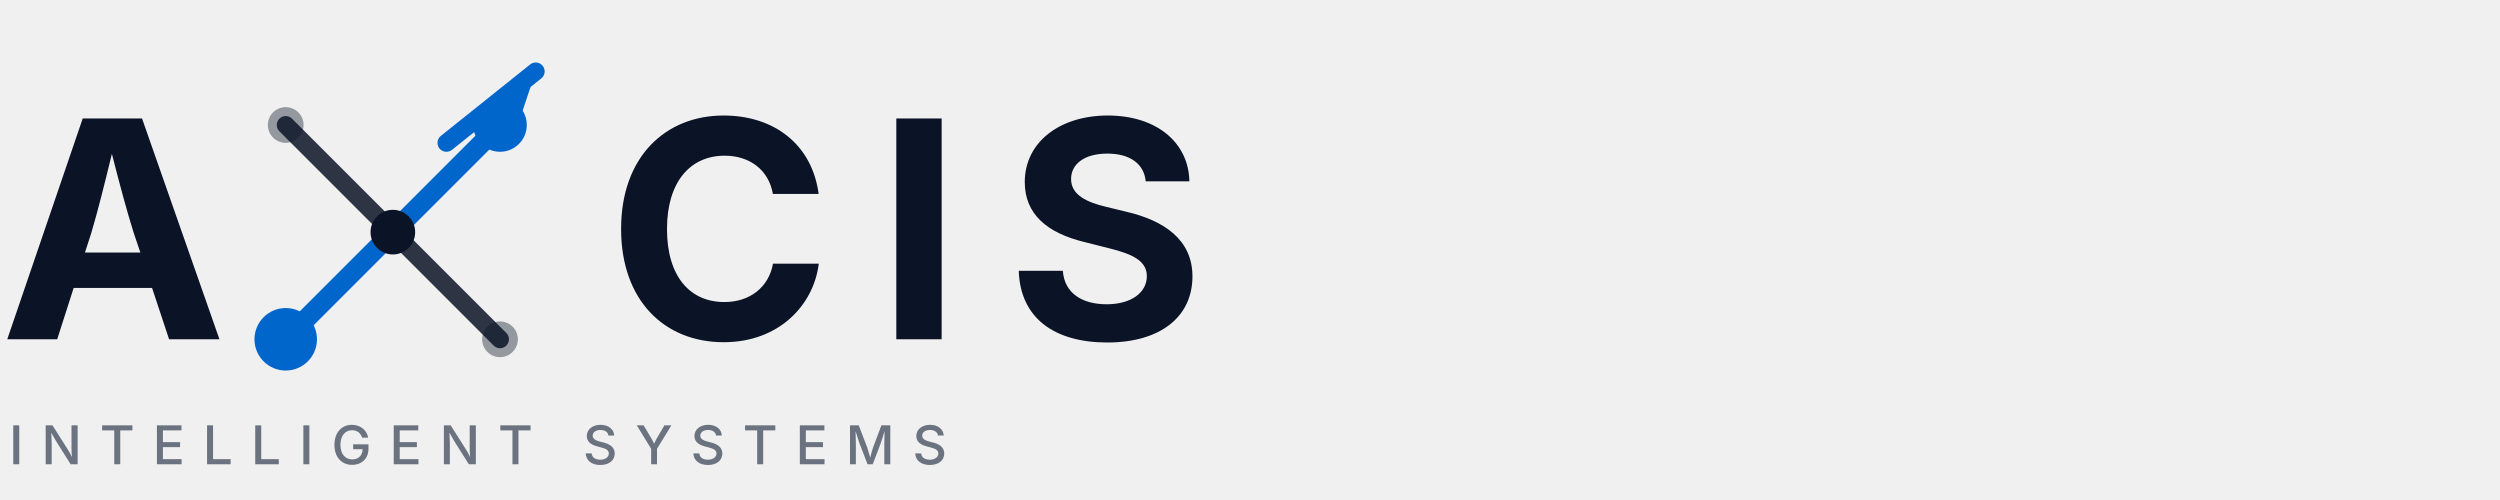
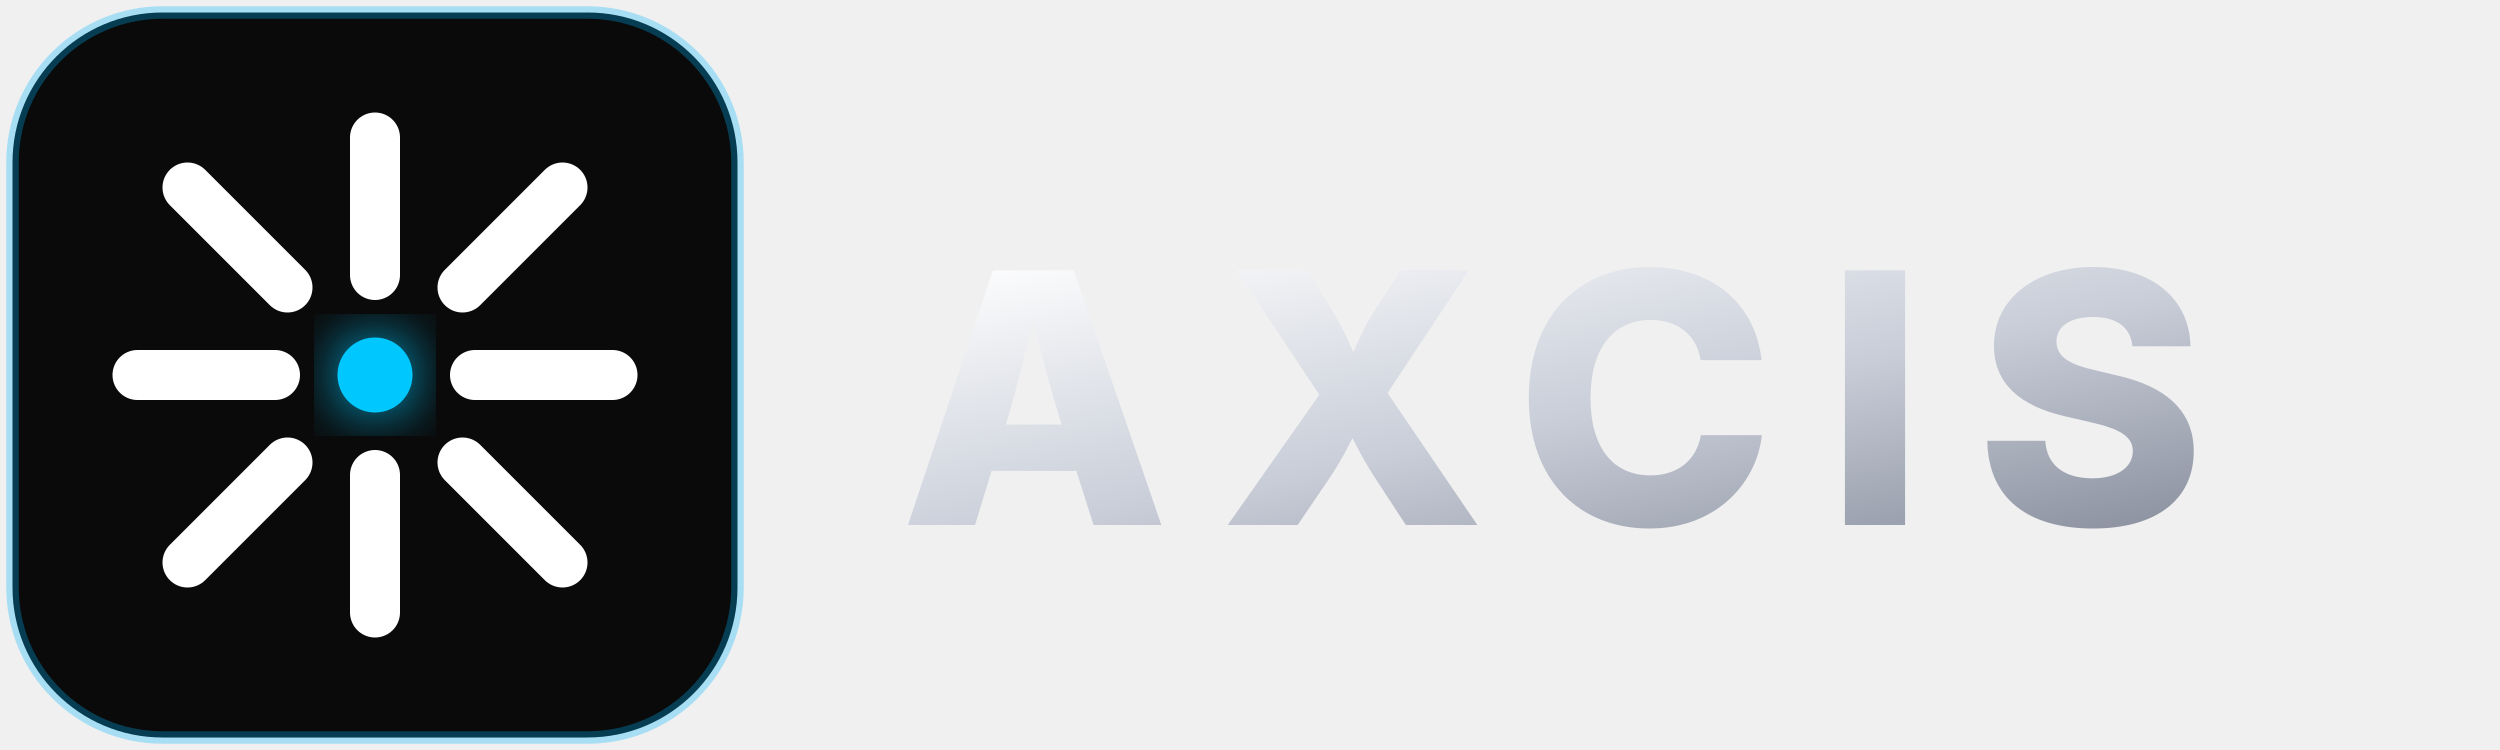
- <svg xmlns="http://www.w3.org/2000/svg" viewBox="0 0 280 56" fill="none" aria-label="AXCIS">
-   <text x="0" y="38" font-family="'Inter','Segoe UI',sans-serif" font-size="34" font-weight="700" fill="#0B1426" letter-spacing="1">A</text>
-   <g transform="translate(28, 6)">
-     <line x1="4" y1="32" x2="28" y2="8" stroke="#0066CC" stroke-width="2.2" stroke-linecap="round" />
-     <line x1="28" y1="32" x2="4" y2="8" stroke="#0B1426" stroke-width="2" stroke-linecap="round" opacity="0.85" />
-     <line x1="22" y1="10" x2="32" y2="2" stroke="#0066CC" stroke-width="2" stroke-linecap="round" />
-     <polygon points="32,2 28,6 30,8" fill="#0066CC" />
-     <circle cx="4" cy="32" r="3.5" fill="#0066CC" />
-     <circle cx="28" cy="8" r="3" fill="#0066CC" />
-     <circle cx="16" cy="20" r="2.5" fill="#0B1426" />
-     <circle cx="4" cy="8" r="2" fill="#0B1426" opacity="0.4" />
-     <circle cx="28" cy="32" r="2" fill="#0B1426" opacity="0.4" />
-   </g>
-   <text x="68" y="38" font-family="'Inter','Segoe UI',sans-serif" font-size="34" font-weight="700" fill="#0B1426" letter-spacing="5">CIS</text>
-   <text x="1" y="52" font-family="'Inter','Segoe UI',sans-serif" font-size="6" font-weight="500" fill="#6B7280" letter-spacing="2">INTELLIGENT SYSTEMS</text>
+ <svg xmlns="http://www.w3.org/2000/svg" width="200" height="60" viewBox="0 0 200 60" fill="none">
+   <defs>
+     <filter id="glow" x="-30%" y="-30%" width="160%" height="160%">
+       <feGaussianBlur stdDeviation="2.5" result="blur" />
+       <feMerge>
+         <feMergeNode in="blur" />
+         <feMergeNode in="SourceGraphic" />
+       </feMerge>
+     </filter>
+     <linearGradient id="wm" x1="0%" y1="0%" x2="100%" y2="100%">
+       <stop offset="0%" stop-color="#FFFFFF" />
+       <stop offset="55%" stop-color="#C8CDD8" />
+       <stop offset="100%" stop-color="#8A909E" />
+     </linearGradient>
+   </defs>
+   <rect x="1" y="1" width="58" height="58" rx="12" ry="12" fill="#0a0a0a" stroke="rgba(0,180,255,0.3)" stroke-width="1" />
+   <line x1="30" y1="11" x2="30" y2="22" stroke="white" stroke-width="4" stroke-linecap="round" />
+   <line x1="30" y1="38" x2="30" y2="49" stroke="white" stroke-width="4" stroke-linecap="round" />
+   <line x1="11" y1="30" x2="22" y2="30" stroke="white" stroke-width="4" stroke-linecap="round" />
+   <line x1="38" y1="30" x2="49" y2="30" stroke="white" stroke-width="4" stroke-linecap="round" />
+   <line x1="15" y1="15" x2="23" y2="23" stroke="white" stroke-width="4" stroke-linecap="round" />
+   <line x1="37" y1="37" x2="45" y2="45" stroke="white" stroke-width="4" stroke-linecap="round" />
+   <line x1="45" y1="15" x2="37" y2="23" stroke="white" stroke-width="4" stroke-linecap="round" />
+   <line x1="15" y1="45" x2="23" y2="37" stroke="white" stroke-width="4" stroke-linecap="round" />
+   <circle cx="30" cy="30" r="3" fill="#00c8ff" filter="url(#glow)" />
+   <text x="72" y="42" fill="url(#wm)" font-size="28" font-weight="800" font-family="'Outfit','Inter',sans-serif" letter-spacing="4">AXCIS</text>
</svg>
